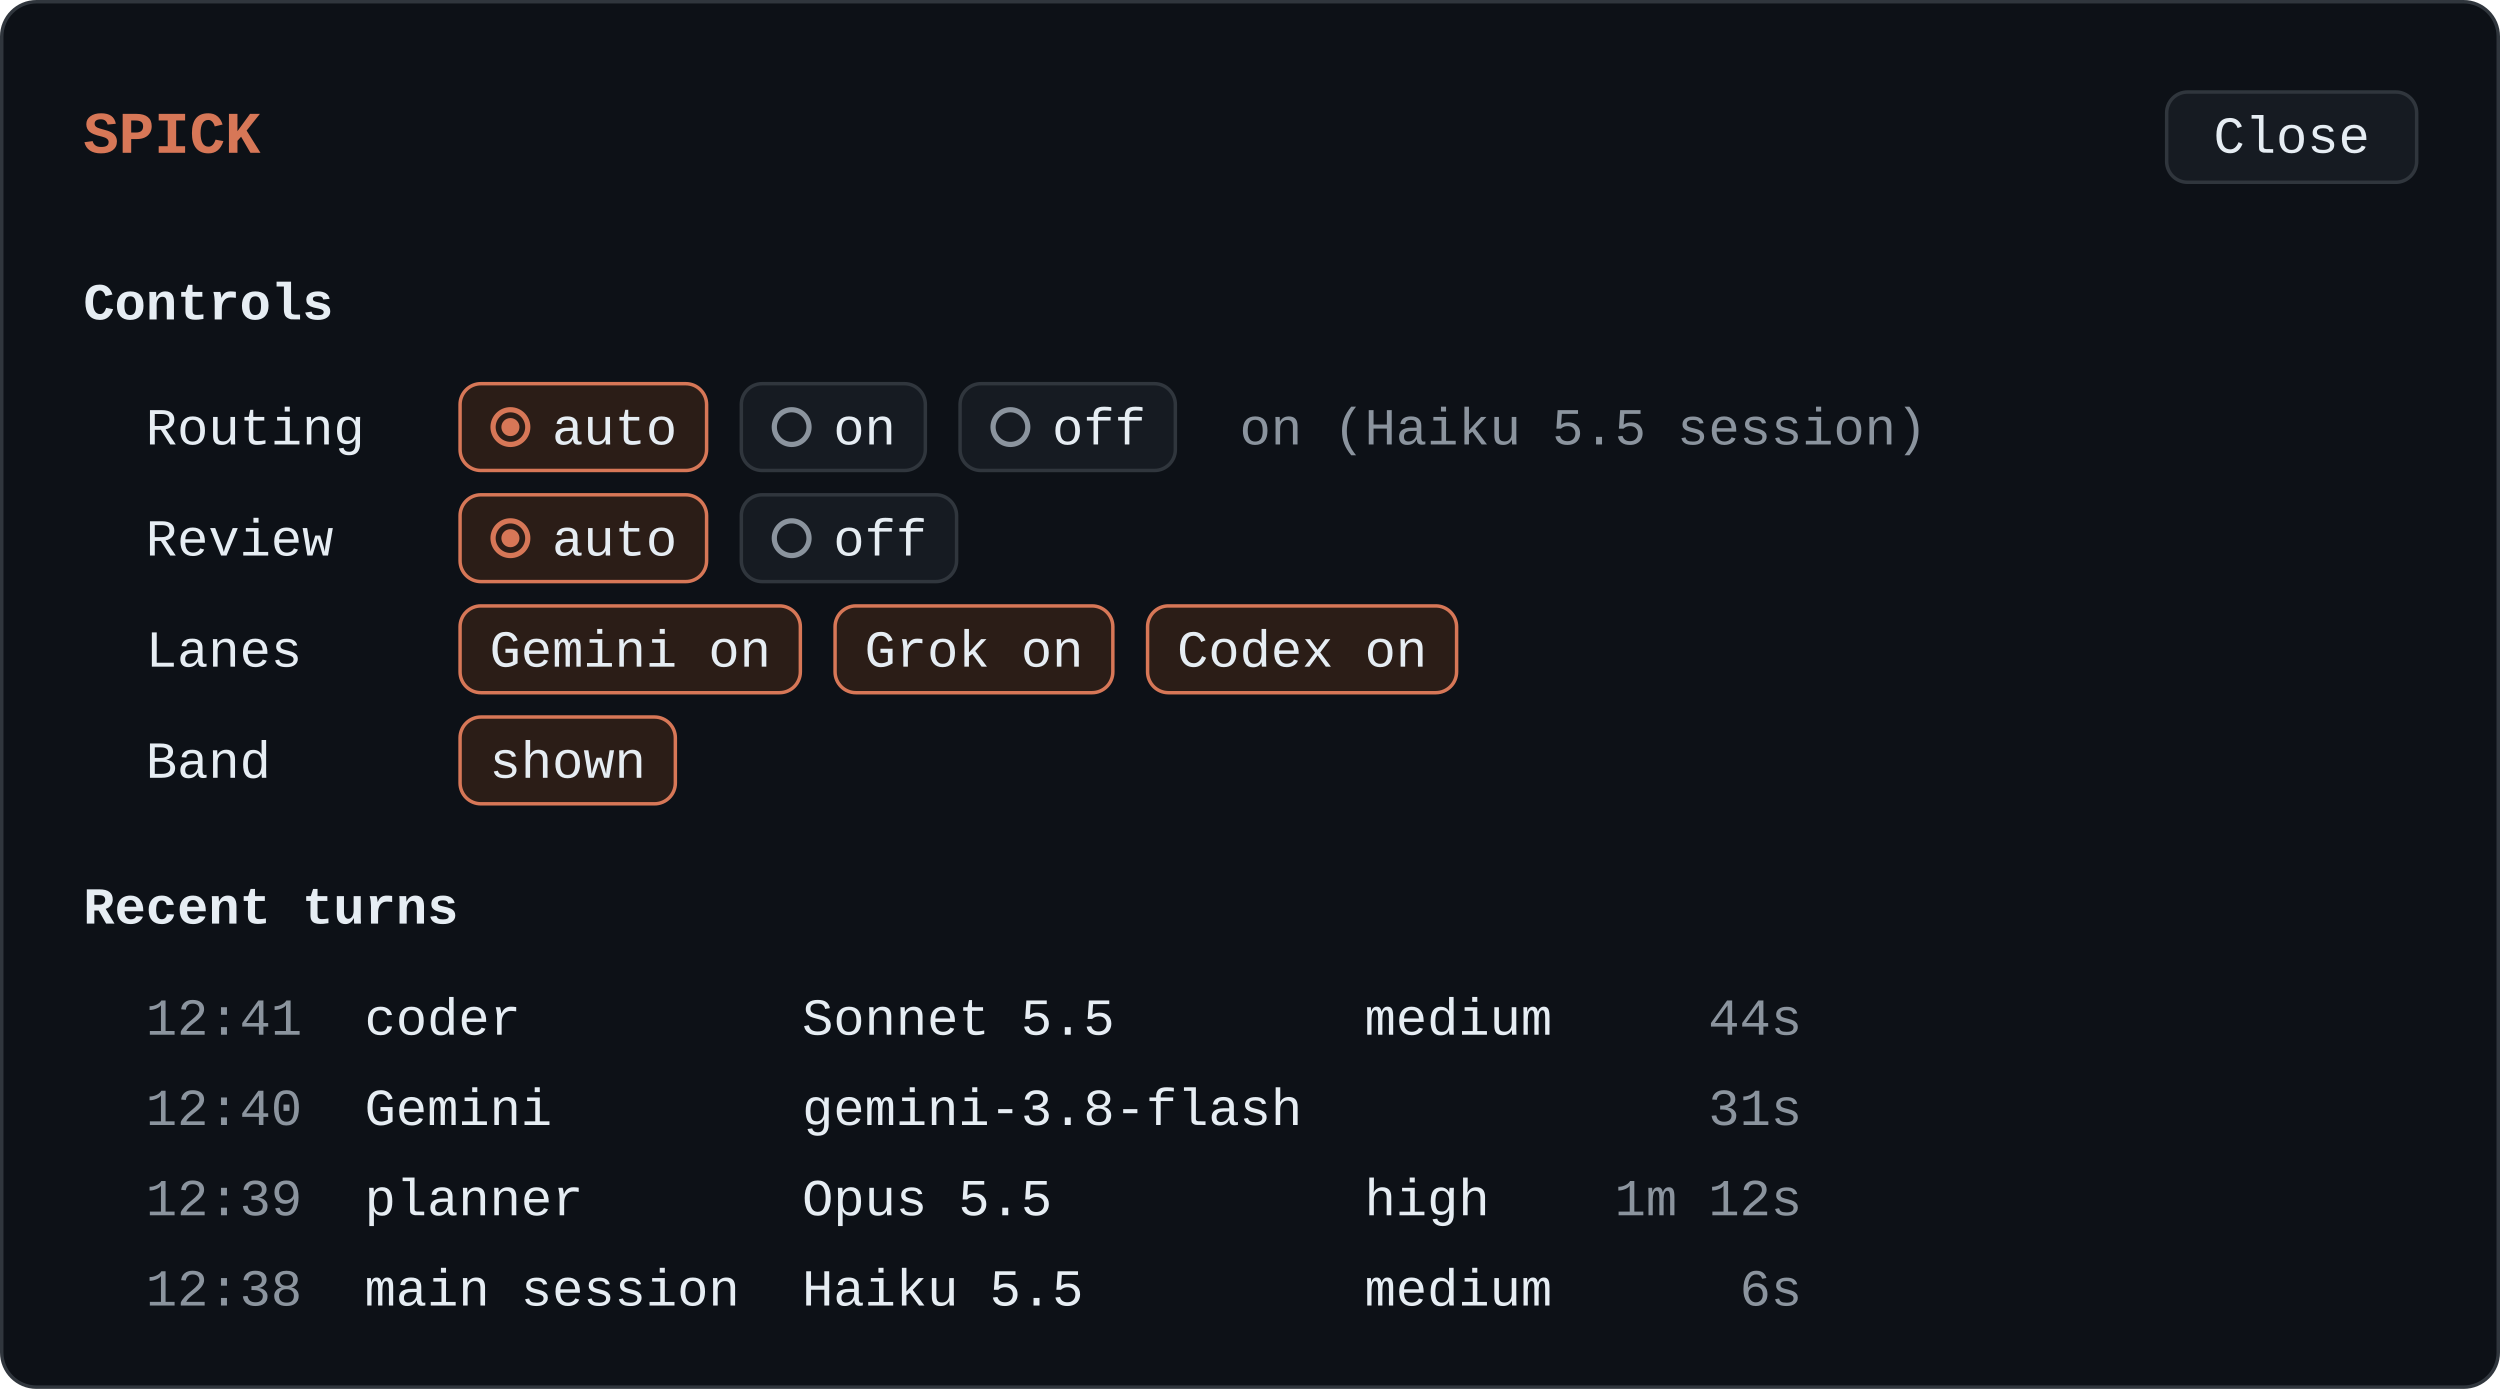
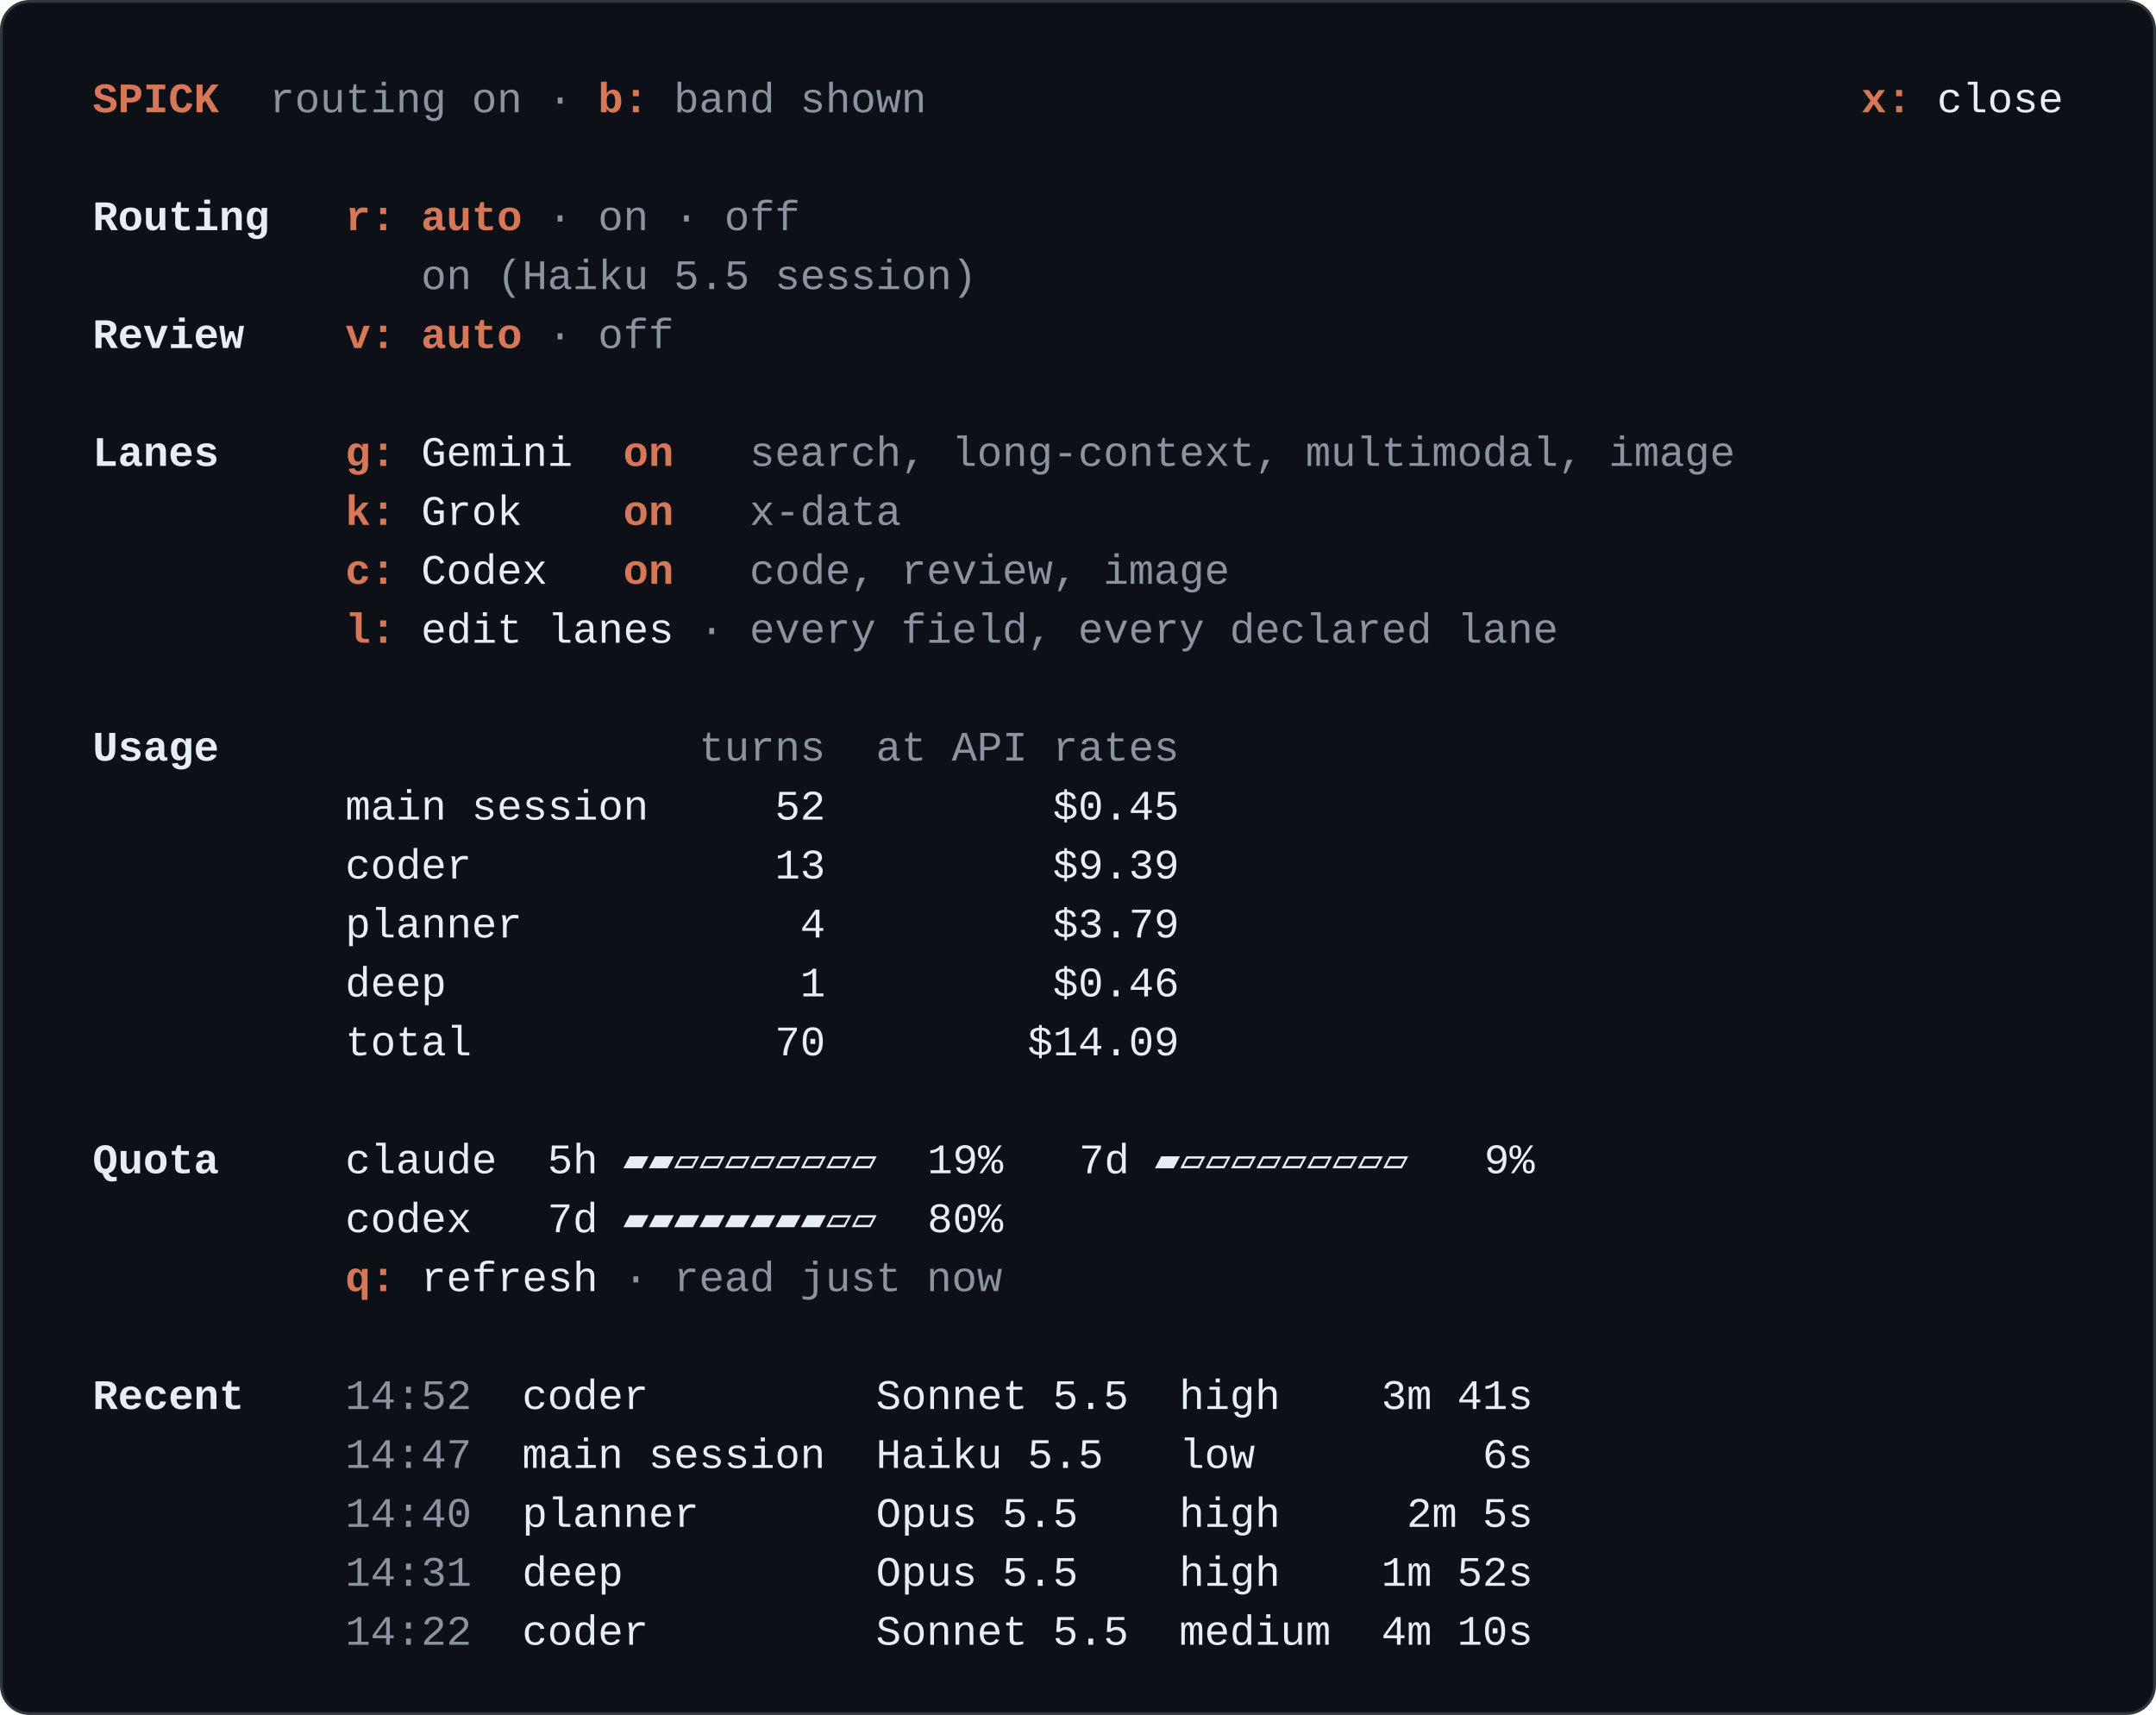
- <svg xmlns="http://www.w3.org/2000/svg" width="720" height="400" viewBox="0 0 720 400" role="img" aria-label="Spick dashboard pane: Controls and Recent turns">
-   <rect x="0.5" y="0.5" width="719" height="399" rx="10" fill="#0d1117" stroke="#30363d" />
-   <text x="24" y="44" font-family="ui-monospace, SFMono-Regular, &quot;SF Mono&quot;, Menlo, Consolas, &quot;Liberation Mono&quot;, monospace" font-size="17" fill="#d77757" font-weight="700" xml:space="preserve">SPICK</text>
-   <rect x="624" y="26.5" width="72" height="26" rx="6" fill="#161b22" stroke="#30363d" />
-   <text x="660" y="44" text-anchor="middle" font-family="ui-monospace, SFMono-Regular, &quot;SF Mono&quot;, Menlo, Consolas, &quot;Liberation Mono&quot;, monospace" font-size="15" fill="#e6edf3">Close</text>
-   <text x="24" y="92" font-family="ui-monospace, SFMono-Regular, &quot;SF Mono&quot;, Menlo, Consolas, &quot;Liberation Mono&quot;, monospace" font-size="15" fill="#e6edf3" font-weight="700" xml:space="preserve">Controls</text>
-   <text x="42" y="128" font-family="ui-monospace, SFMono-Regular, &quot;SF Mono&quot;, Menlo, Consolas, &quot;Liberation Mono&quot;, monospace" font-size="15" fill="#e6edf3" xml:space="preserve">Routing</text>
-   <text x="42" y="160" font-family="ui-monospace, SFMono-Regular, &quot;SF Mono&quot;, Menlo, Consolas, &quot;Liberation Mono&quot;, monospace" font-size="15" fill="#e6edf3" xml:space="preserve">Review</text>
-   <text x="42" y="192" font-family="ui-monospace, SFMono-Regular, &quot;SF Mono&quot;, Menlo, Consolas, &quot;Liberation Mono&quot;, monospace" font-size="15" fill="#e6edf3" xml:space="preserve">Lanes</text>
-   <text x="42" y="224" font-family="ui-monospace, SFMono-Regular, &quot;SF Mono&quot;, Menlo, Consolas, &quot;Liberation Mono&quot;, monospace" font-size="15" fill="#e6edf3" xml:space="preserve">Band</text>
-   <rect x="132.5" y="110.5" width="71" height="25" rx="6" fill="#2b1d17" stroke="#d77757" />
-   <circle cx="147" cy="123" r="5" fill="none" stroke="#d77757" stroke-width="1.5" />
-   <circle cx="147" cy="123" r="2.6" fill="#d77757" />
-   <text x="159" y="128" font-family="ui-monospace, SFMono-Regular, &quot;SF Mono&quot;, Menlo, Consolas, &quot;Liberation Mono&quot;, monospace" font-size="15" fill="#e6edf3" xml:space="preserve">auto</text>
-   <rect x="213.5" y="110.5" width="53" height="25" rx="6" fill="#161b22" stroke="#30363d" />
-   <circle cx="228" cy="123" r="5" fill="none" stroke="#8b949e" stroke-width="1.5" />
-   <text x="240" y="128" font-family="ui-monospace, SFMono-Regular, &quot;SF Mono&quot;, Menlo, Consolas, &quot;Liberation Mono&quot;, monospace" font-size="15" fill="#e6edf3" xml:space="preserve">on</text>
-   <rect x="276.5" y="110.5" width="62" height="25" rx="6" fill="#161b22" stroke="#30363d" />
-   <circle cx="291" cy="123" r="5" fill="none" stroke="#8b949e" stroke-width="1.5" />
-   <text x="303" y="128" font-family="ui-monospace, SFMono-Regular, &quot;SF Mono&quot;, Menlo, Consolas, &quot;Liberation Mono&quot;, monospace" font-size="15" fill="#e6edf3" xml:space="preserve">off</text>
-   <text x="357" y="128" font-family="ui-monospace, SFMono-Regular, &quot;SF Mono&quot;, Menlo, Consolas, &quot;Liberation Mono&quot;, monospace" font-size="15" fill="#8b949e" xml:space="preserve">on (Haiku 5.5 session)</text>
-   <rect x="132.5" y="142.5" width="71" height="25" rx="6" fill="#2b1d17" stroke="#d77757" />
-   <circle cx="147" cy="155" r="5" fill="none" stroke="#d77757" stroke-width="1.5" />
-   <circle cx="147" cy="155" r="2.6" fill="#d77757" />
-   <text x="159" y="160" font-family="ui-monospace, SFMono-Regular, &quot;SF Mono&quot;, Menlo, Consolas, &quot;Liberation Mono&quot;, monospace" font-size="15" fill="#e6edf3" xml:space="preserve">auto</text>
-   <rect x="213.5" y="142.5" width="62" height="25" rx="6" fill="#161b22" stroke="#30363d" />
-   <circle cx="228" cy="155" r="5" fill="none" stroke="#8b949e" stroke-width="1.5" />
-   <text x="240" y="160" font-family="ui-monospace, SFMono-Regular, &quot;SF Mono&quot;, Menlo, Consolas, &quot;Liberation Mono&quot;, monospace" font-size="15" fill="#e6edf3" xml:space="preserve">off</text>
-   <rect x="132.5" y="174.5" width="98" height="25" rx="6" fill="#2b1d17" stroke="#d77757" />
-   <text x="141" y="192" font-family="ui-monospace, SFMono-Regular, &quot;SF Mono&quot;, Menlo, Consolas, &quot;Liberation Mono&quot;, monospace" font-size="15" fill="#e6edf3" xml:space="preserve">Gemini on</text>
-   <rect x="240.5" y="174.5" width="80" height="25" rx="6" fill="#2b1d17" stroke="#d77757" />
-   <text x="249" y="192" font-family="ui-monospace, SFMono-Regular, &quot;SF Mono&quot;, Menlo, Consolas, &quot;Liberation Mono&quot;, monospace" font-size="15" fill="#e6edf3" xml:space="preserve">Grok on</text>
-   <rect x="330.5" y="174.5" width="89" height="25" rx="6" fill="#2b1d17" stroke="#d77757" />
-   <text x="339" y="192" font-family="ui-monospace, SFMono-Regular, &quot;SF Mono&quot;, Menlo, Consolas, &quot;Liberation Mono&quot;, monospace" font-size="15" fill="#e6edf3" xml:space="preserve">Codex on</text>
-   <rect x="132.5" y="206.5" width="62" height="25" rx="6" fill="#2b1d17" stroke="#d77757" />
-   <text x="141" y="224" font-family="ui-monospace, SFMono-Regular, &quot;SF Mono&quot;, Menlo, Consolas, &quot;Liberation Mono&quot;, monospace" font-size="15" fill="#e6edf3" xml:space="preserve">shown</text>
-   <text x="24" y="266" font-family="ui-monospace, SFMono-Regular, &quot;SF Mono&quot;, Menlo, Consolas, &quot;Liberation Mono&quot;, monospace" font-size="15" fill="#e6edf3" font-weight="700" xml:space="preserve">Recent turns</text>
-   <text x="42" y="298" font-family="ui-monospace, SFMono-Regular, &quot;SF Mono&quot;, Menlo, Consolas, &quot;Liberation Mono&quot;, monospace" font-size="15" fill="#8b949e" xml:space="preserve">12:41</text>
-   <text x="105" y="298" font-family="ui-monospace, SFMono-Regular, &quot;SF Mono&quot;, Menlo, Consolas, &quot;Liberation Mono&quot;, monospace" font-size="15" fill="#e6edf3" xml:space="preserve">coder</text>
-   <text x="231" y="298" font-family="ui-monospace, SFMono-Regular, &quot;SF Mono&quot;, Menlo, Consolas, &quot;Liberation Mono&quot;, monospace" font-size="15" fill="#e6edf3" xml:space="preserve">Sonnet 5.5</text>
-   <text x="393" y="298" font-family="ui-monospace, SFMono-Regular, &quot;SF Mono&quot;, Menlo, Consolas, &quot;Liberation Mono&quot;, monospace" font-size="15" fill="#e6edf3" xml:space="preserve">medium</text>
-   <text x="492" y="298" font-family="ui-monospace, SFMono-Regular, &quot;SF Mono&quot;, Menlo, Consolas, &quot;Liberation Mono&quot;, monospace" font-size="15" fill="#8b949e" xml:space="preserve">44s</text>
-   <text x="42" y="324" font-family="ui-monospace, SFMono-Regular, &quot;SF Mono&quot;, Menlo, Consolas, &quot;Liberation Mono&quot;, monospace" font-size="15" fill="#8b949e" xml:space="preserve">12:40</text>
-   <text x="105" y="324" font-family="ui-monospace, SFMono-Regular, &quot;SF Mono&quot;, Menlo, Consolas, &quot;Liberation Mono&quot;, monospace" font-size="15" fill="#e6edf3" xml:space="preserve">Gemini</text>
-   <text x="231" y="324" font-family="ui-monospace, SFMono-Regular, &quot;SF Mono&quot;, Menlo, Consolas, &quot;Liberation Mono&quot;, monospace" font-size="15" fill="#e6edf3" xml:space="preserve">gemini-3.8-flash</text>
-   <text x="492" y="324" font-family="ui-monospace, SFMono-Regular, &quot;SF Mono&quot;, Menlo, Consolas, &quot;Liberation Mono&quot;, monospace" font-size="15" fill="#8b949e" xml:space="preserve">31s</text>
-   <text x="42" y="350" font-family="ui-monospace, SFMono-Regular, &quot;SF Mono&quot;, Menlo, Consolas, &quot;Liberation Mono&quot;, monospace" font-size="15" fill="#8b949e" xml:space="preserve">12:39</text>
-   <text x="105" y="350" font-family="ui-monospace, SFMono-Regular, &quot;SF Mono&quot;, Menlo, Consolas, &quot;Liberation Mono&quot;, monospace" font-size="15" fill="#e6edf3" xml:space="preserve">planner</text>
-   <text x="231" y="350" font-family="ui-monospace, SFMono-Regular, &quot;SF Mono&quot;, Menlo, Consolas, &quot;Liberation Mono&quot;, monospace" font-size="15" fill="#e6edf3" xml:space="preserve">Opus 5.5</text>
-   <text x="393" y="350" font-family="ui-monospace, SFMono-Regular, &quot;SF Mono&quot;, Menlo, Consolas, &quot;Liberation Mono&quot;, monospace" font-size="15" fill="#e6edf3" xml:space="preserve">high</text>
-   <text x="465" y="350" font-family="ui-monospace, SFMono-Regular, &quot;SF Mono&quot;, Menlo, Consolas, &quot;Liberation Mono&quot;, monospace" font-size="15" fill="#8b949e" xml:space="preserve">1m 12s</text>
-   <text x="42" y="376" font-family="ui-monospace, SFMono-Regular, &quot;SF Mono&quot;, Menlo, Consolas, &quot;Liberation Mono&quot;, monospace" font-size="15" fill="#8b949e" xml:space="preserve">12:38</text>
-   <text x="105" y="376" font-family="ui-monospace, SFMono-Regular, &quot;SF Mono&quot;, Menlo, Consolas, &quot;Liberation Mono&quot;, monospace" font-size="15" fill="#e6edf3" xml:space="preserve">main session</text>
-   <text x="231" y="376" font-family="ui-monospace, SFMono-Regular, &quot;SF Mono&quot;, Menlo, Consolas, &quot;Liberation Mono&quot;, monospace" font-size="15" fill="#e6edf3" xml:space="preserve">Haiku 5.5</text>
-   <text x="393" y="376" font-family="ui-monospace, SFMono-Regular, &quot;SF Mono&quot;, Menlo, Consolas, &quot;Liberation Mono&quot;, monospace" font-size="15" fill="#e6edf3" xml:space="preserve">medium</text>
-   <text x="501" y="376" font-family="ui-monospace, SFMono-Regular, &quot;SF Mono&quot;, Menlo, Consolas, &quot;Liberation Mono&quot;, monospace" font-size="15" fill="#8b949e" xml:space="preserve">6s</text>
+ <svg xmlns="http://www.w3.org/2000/svg" width="768" height="611" viewBox="0 0 768 611" role="img" aria-label="Spick dashboard pane: switches, lanes, usage, quota and recent turns">
+   <rect x="0.5" y="0.5" width="767" height="610" rx="10" fill="#0d1117" stroke="#30363d" />
+   <text x="33" y="40" font-family="ui-monospace, SFMono-Regular, &quot;SF Mono&quot;, Menlo, Consolas, &quot;Liberation Mono&quot;, monospace" font-size="15" fill="#d77757" font-weight="700" xml:space="preserve">SPICK</text>
+   <text x="96" y="40" font-family="ui-monospace, SFMono-Regular, &quot;SF Mono&quot;, Menlo, Consolas, &quot;Liberation Mono&quot;, monospace" font-size="15" fill="#8b949e" xml:space="preserve">routing on ·</text>
+   <text x="213" y="40" font-family="ui-monospace, SFMono-Regular, &quot;SF Mono&quot;, Menlo, Consolas, &quot;Liberation Mono&quot;, monospace" font-size="15" fill="#d77757" font-weight="700" xml:space="preserve">b:</text>
+   <text x="240" y="40" font-family="ui-monospace, SFMono-Regular, &quot;SF Mono&quot;, Menlo, Consolas, &quot;Liberation Mono&quot;, monospace" font-size="15" fill="#8b949e" xml:space="preserve">band shown</text>
+   <text x="663" y="40" font-family="ui-monospace, SFMono-Regular, &quot;SF Mono&quot;, Menlo, Consolas, &quot;Liberation Mono&quot;, monospace" font-size="15" fill="#d77757" font-weight="700" xml:space="preserve">x:</text>
+   <text x="690" y="40" font-family="ui-monospace, SFMono-Regular, &quot;SF Mono&quot;, Menlo, Consolas, &quot;Liberation Mono&quot;, monospace" font-size="15" fill="#e6edf3" xml:space="preserve">close</text>
+   <text x="33" y="82" font-family="ui-monospace, SFMono-Regular, &quot;SF Mono&quot;, Menlo, Consolas, &quot;Liberation Mono&quot;, monospace" font-size="15" fill="#e6edf3" font-weight="700" xml:space="preserve">Routing</text>
+   <text x="123" y="82" font-family="ui-monospace, SFMono-Regular, &quot;SF Mono&quot;, Menlo, Consolas, &quot;Liberation Mono&quot;, monospace" font-size="15" fill="#d77757" font-weight="700" xml:space="preserve">r:</text>
+   <text x="150" y="82" font-family="ui-monospace, SFMono-Regular, &quot;SF Mono&quot;, Menlo, Consolas, &quot;Liberation Mono&quot;, monospace" font-size="15" fill="#d77757" font-weight="700" xml:space="preserve">auto</text>
+   <text x="195" y="82" font-family="ui-monospace, SFMono-Regular, &quot;SF Mono&quot;, Menlo, Consolas, &quot;Liberation Mono&quot;, monospace" font-size="15" fill="#8b949e" xml:space="preserve">· on · off</text>
+   <text x="150" y="103" font-family="ui-monospace, SFMono-Regular, &quot;SF Mono&quot;, Menlo, Consolas, &quot;Liberation Mono&quot;, monospace" font-size="15" fill="#8b949e" xml:space="preserve">on (Haiku 5.5 session)</text>
+   <text x="33" y="124" font-family="ui-monospace, SFMono-Regular, &quot;SF Mono&quot;, Menlo, Consolas, &quot;Liberation Mono&quot;, monospace" font-size="15" fill="#e6edf3" font-weight="700" xml:space="preserve">Review</text>
+   <text x="123" y="124" font-family="ui-monospace, SFMono-Regular, &quot;SF Mono&quot;, Menlo, Consolas, &quot;Liberation Mono&quot;, monospace" font-size="15" fill="#d77757" font-weight="700" xml:space="preserve">v:</text>
+   <text x="150" y="124" font-family="ui-monospace, SFMono-Regular, &quot;SF Mono&quot;, Menlo, Consolas, &quot;Liberation Mono&quot;, monospace" font-size="15" fill="#d77757" font-weight="700" xml:space="preserve">auto</text>
+   <text x="195" y="124" font-family="ui-monospace, SFMono-Regular, &quot;SF Mono&quot;, Menlo, Consolas, &quot;Liberation Mono&quot;, monospace" font-size="15" fill="#8b949e" xml:space="preserve">· off</text>
+   <text x="33" y="166" font-family="ui-monospace, SFMono-Regular, &quot;SF Mono&quot;, Menlo, Consolas, &quot;Liberation Mono&quot;, monospace" font-size="15" fill="#e6edf3" font-weight="700" xml:space="preserve">Lanes</text>
+   <text x="123" y="166" font-family="ui-monospace, SFMono-Regular, &quot;SF Mono&quot;, Menlo, Consolas, &quot;Liberation Mono&quot;, monospace" font-size="15" fill="#d77757" font-weight="700" xml:space="preserve">g:</text>
+   <text x="150" y="166" font-family="ui-monospace, SFMono-Regular, &quot;SF Mono&quot;, Menlo, Consolas, &quot;Liberation Mono&quot;, monospace" font-size="15" fill="#e6edf3" xml:space="preserve">Gemini</text>
+   <text x="222" y="166" font-family="ui-monospace, SFMono-Regular, &quot;SF Mono&quot;, Menlo, Consolas, &quot;Liberation Mono&quot;, monospace" font-size="15" fill="#d77757" font-weight="700" xml:space="preserve">on</text>
+   <text x="267" y="166" font-family="ui-monospace, SFMono-Regular, &quot;SF Mono&quot;, Menlo, Consolas, &quot;Liberation Mono&quot;, monospace" font-size="15" fill="#8b949e" xml:space="preserve">search, long-context, multimodal, image</text>
+   <text x="123" y="187" font-family="ui-monospace, SFMono-Regular, &quot;SF Mono&quot;, Menlo, Consolas, &quot;Liberation Mono&quot;, monospace" font-size="15" fill="#d77757" font-weight="700" xml:space="preserve">k:</text>
+   <text x="150" y="187" font-family="ui-monospace, SFMono-Regular, &quot;SF Mono&quot;, Menlo, Consolas, &quot;Liberation Mono&quot;, monospace" font-size="15" fill="#e6edf3" xml:space="preserve">Grok</text>
+   <text x="222" y="187" font-family="ui-monospace, SFMono-Regular, &quot;SF Mono&quot;, Menlo, Consolas, &quot;Liberation Mono&quot;, monospace" font-size="15" fill="#d77757" font-weight="700" xml:space="preserve">on</text>
+   <text x="267" y="187" font-family="ui-monospace, SFMono-Regular, &quot;SF Mono&quot;, Menlo, Consolas, &quot;Liberation Mono&quot;, monospace" font-size="15" fill="#8b949e" xml:space="preserve">x-data</text>
+   <text x="123" y="208" font-family="ui-monospace, SFMono-Regular, &quot;SF Mono&quot;, Menlo, Consolas, &quot;Liberation Mono&quot;, monospace" font-size="15" fill="#d77757" font-weight="700" xml:space="preserve">c:</text>
+   <text x="150" y="208" font-family="ui-monospace, SFMono-Regular, &quot;SF Mono&quot;, Menlo, Consolas, &quot;Liberation Mono&quot;, monospace" font-size="15" fill="#e6edf3" xml:space="preserve">Codex</text>
+   <text x="222" y="208" font-family="ui-monospace, SFMono-Regular, &quot;SF Mono&quot;, Menlo, Consolas, &quot;Liberation Mono&quot;, monospace" font-size="15" fill="#d77757" font-weight="700" xml:space="preserve">on</text>
+   <text x="267" y="208" font-family="ui-monospace, SFMono-Regular, &quot;SF Mono&quot;, Menlo, Consolas, &quot;Liberation Mono&quot;, monospace" font-size="15" fill="#8b949e" xml:space="preserve">code, review, image</text>
+   <text x="123" y="229" font-family="ui-monospace, SFMono-Regular, &quot;SF Mono&quot;, Menlo, Consolas, &quot;Liberation Mono&quot;, monospace" font-size="15" fill="#d77757" font-weight="700" xml:space="preserve">l:</text>
+   <text x="150" y="229" font-family="ui-monospace, SFMono-Regular, &quot;SF Mono&quot;, Menlo, Consolas, &quot;Liberation Mono&quot;, monospace" font-size="15" fill="#e6edf3" xml:space="preserve">edit lanes</text>
+   <text x="249" y="229" font-family="ui-monospace, SFMono-Regular, &quot;SF Mono&quot;, Menlo, Consolas, &quot;Liberation Mono&quot;, monospace" font-size="15" fill="#8b949e" xml:space="preserve">· every field, every declared lane</text>
+   <text x="33" y="271" font-family="ui-monospace, SFMono-Regular, &quot;SF Mono&quot;, Menlo, Consolas, &quot;Liberation Mono&quot;, monospace" font-size="15" fill="#e6edf3" font-weight="700" xml:space="preserve">Usage</text>
+   <text x="249" y="271" font-family="ui-monospace, SFMono-Regular, &quot;SF Mono&quot;, Menlo, Consolas, &quot;Liberation Mono&quot;, monospace" font-size="15" fill="#8b949e" xml:space="preserve">turns  at API rates</text>
+   <text x="123" y="292" font-family="ui-monospace, SFMono-Regular, &quot;SF Mono&quot;, Menlo, Consolas, &quot;Liberation Mono&quot;, monospace" font-size="15" fill="#e6edf3" xml:space="preserve">main session     52         $0.45</text>
+   <text x="123" y="313" font-family="ui-monospace, SFMono-Regular, &quot;SF Mono&quot;, Menlo, Consolas, &quot;Liberation Mono&quot;, monospace" font-size="15" fill="#e6edf3" xml:space="preserve">coder            13         $9.39</text>
+   <text x="123" y="334" font-family="ui-monospace, SFMono-Regular, &quot;SF Mono&quot;, Menlo, Consolas, &quot;Liberation Mono&quot;, monospace" font-size="15" fill="#e6edf3" xml:space="preserve">planner           4         $3.79</text>
+   <text x="123" y="355" font-family="ui-monospace, SFMono-Regular, &quot;SF Mono&quot;, Menlo, Consolas, &quot;Liberation Mono&quot;, monospace" font-size="15" fill="#e6edf3" xml:space="preserve">deep              1         $0.46</text>
+   <text x="123" y="376" font-family="ui-monospace, SFMono-Regular, &quot;SF Mono&quot;, Menlo, Consolas, &quot;Liberation Mono&quot;, monospace" font-size="15" fill="#e6edf3" xml:space="preserve">total            70        $14.09</text>
+   <text x="33" y="418" font-family="ui-monospace, SFMono-Regular, &quot;SF Mono&quot;, Menlo, Consolas, &quot;Liberation Mono&quot;, monospace" font-size="15" fill="#e6edf3" font-weight="700" xml:space="preserve">Quota</text>
+   <text x="123" y="418" font-family="ui-monospace, SFMono-Regular, &quot;SF Mono&quot;, Menlo, Consolas, &quot;Liberation Mono&quot;, monospace" font-size="15" fill="#e6edf3" xml:space="preserve">claude  5h ▰▰▱▱▱▱▱▱▱▱  19%   7d ▰▱▱▱▱▱▱▱▱▱   9%</text>
+   <text x="123" y="439" font-family="ui-monospace, SFMono-Regular, &quot;SF Mono&quot;, Menlo, Consolas, &quot;Liberation Mono&quot;, monospace" font-size="15" fill="#e6edf3" xml:space="preserve">codex   7d ▰▰▰▰▰▰▰▰▱▱  80%</text>
+   <text x="123" y="460" font-family="ui-monospace, SFMono-Regular, &quot;SF Mono&quot;, Menlo, Consolas, &quot;Liberation Mono&quot;, monospace" font-size="15" fill="#d77757" font-weight="700" xml:space="preserve">q:</text>
+   <text x="150" y="460" font-family="ui-monospace, SFMono-Regular, &quot;SF Mono&quot;, Menlo, Consolas, &quot;Liberation Mono&quot;, monospace" font-size="15" fill="#e6edf3" xml:space="preserve">refresh</text>
+   <text x="222" y="460" font-family="ui-monospace, SFMono-Regular, &quot;SF Mono&quot;, Menlo, Consolas, &quot;Liberation Mono&quot;, monospace" font-size="15" fill="#8b949e" xml:space="preserve">· read just now</text>
+   <text x="33" y="502" font-family="ui-monospace, SFMono-Regular, &quot;SF Mono&quot;, Menlo, Consolas, &quot;Liberation Mono&quot;, monospace" font-size="15" fill="#e6edf3" font-weight="700" xml:space="preserve">Recent</text>
+   <text x="123" y="502" font-family="ui-monospace, SFMono-Regular, &quot;SF Mono&quot;, Menlo, Consolas, &quot;Liberation Mono&quot;, monospace" font-size="15" fill="#8b949e" xml:space="preserve">14:52</text>
+   <text x="186" y="502" font-family="ui-monospace, SFMono-Regular, &quot;SF Mono&quot;, Menlo, Consolas, &quot;Liberation Mono&quot;, monospace" font-size="15" fill="#e6edf3" xml:space="preserve">coder         Sonnet 5.5  high    3m 41s</text>
+   <text x="123" y="523" font-family="ui-monospace, SFMono-Regular, &quot;SF Mono&quot;, Menlo, Consolas, &quot;Liberation Mono&quot;, monospace" font-size="15" fill="#8b949e" xml:space="preserve">14:47</text>
+   <text x="186" y="523" font-family="ui-monospace, SFMono-Regular, &quot;SF Mono&quot;, Menlo, Consolas, &quot;Liberation Mono&quot;, monospace" font-size="15" fill="#e6edf3" xml:space="preserve">main session  Haiku 5.5   low         6s</text>
+   <text x="123" y="544" font-family="ui-monospace, SFMono-Regular, &quot;SF Mono&quot;, Menlo, Consolas, &quot;Liberation Mono&quot;, monospace" font-size="15" fill="#8b949e" xml:space="preserve">14:40</text>
+   <text x="186" y="544" font-family="ui-monospace, SFMono-Regular, &quot;SF Mono&quot;, Menlo, Consolas, &quot;Liberation Mono&quot;, monospace" font-size="15" fill="#e6edf3" xml:space="preserve">planner       Opus 5.5    high     2m 5s</text>
+   <text x="123" y="565" font-family="ui-monospace, SFMono-Regular, &quot;SF Mono&quot;, Menlo, Consolas, &quot;Liberation Mono&quot;, monospace" font-size="15" fill="#8b949e" xml:space="preserve">14:31</text>
+   <text x="186" y="565" font-family="ui-monospace, SFMono-Regular, &quot;SF Mono&quot;, Menlo, Consolas, &quot;Liberation Mono&quot;, monospace" font-size="15" fill="#e6edf3" xml:space="preserve">deep          Opus 5.5    high    1m 52s</text>
+   <text x="123" y="586" font-family="ui-monospace, SFMono-Regular, &quot;SF Mono&quot;, Menlo, Consolas, &quot;Liberation Mono&quot;, monospace" font-size="15" fill="#8b949e" xml:space="preserve">14:22</text>
+   <text x="186" y="586" font-family="ui-monospace, SFMono-Regular, &quot;SF Mono&quot;, Menlo, Consolas, &quot;Liberation Mono&quot;, monospace" font-size="15" fill="#e6edf3" xml:space="preserve">coder         Sonnet 5.5  medium  4m 10s</text>
</svg>
